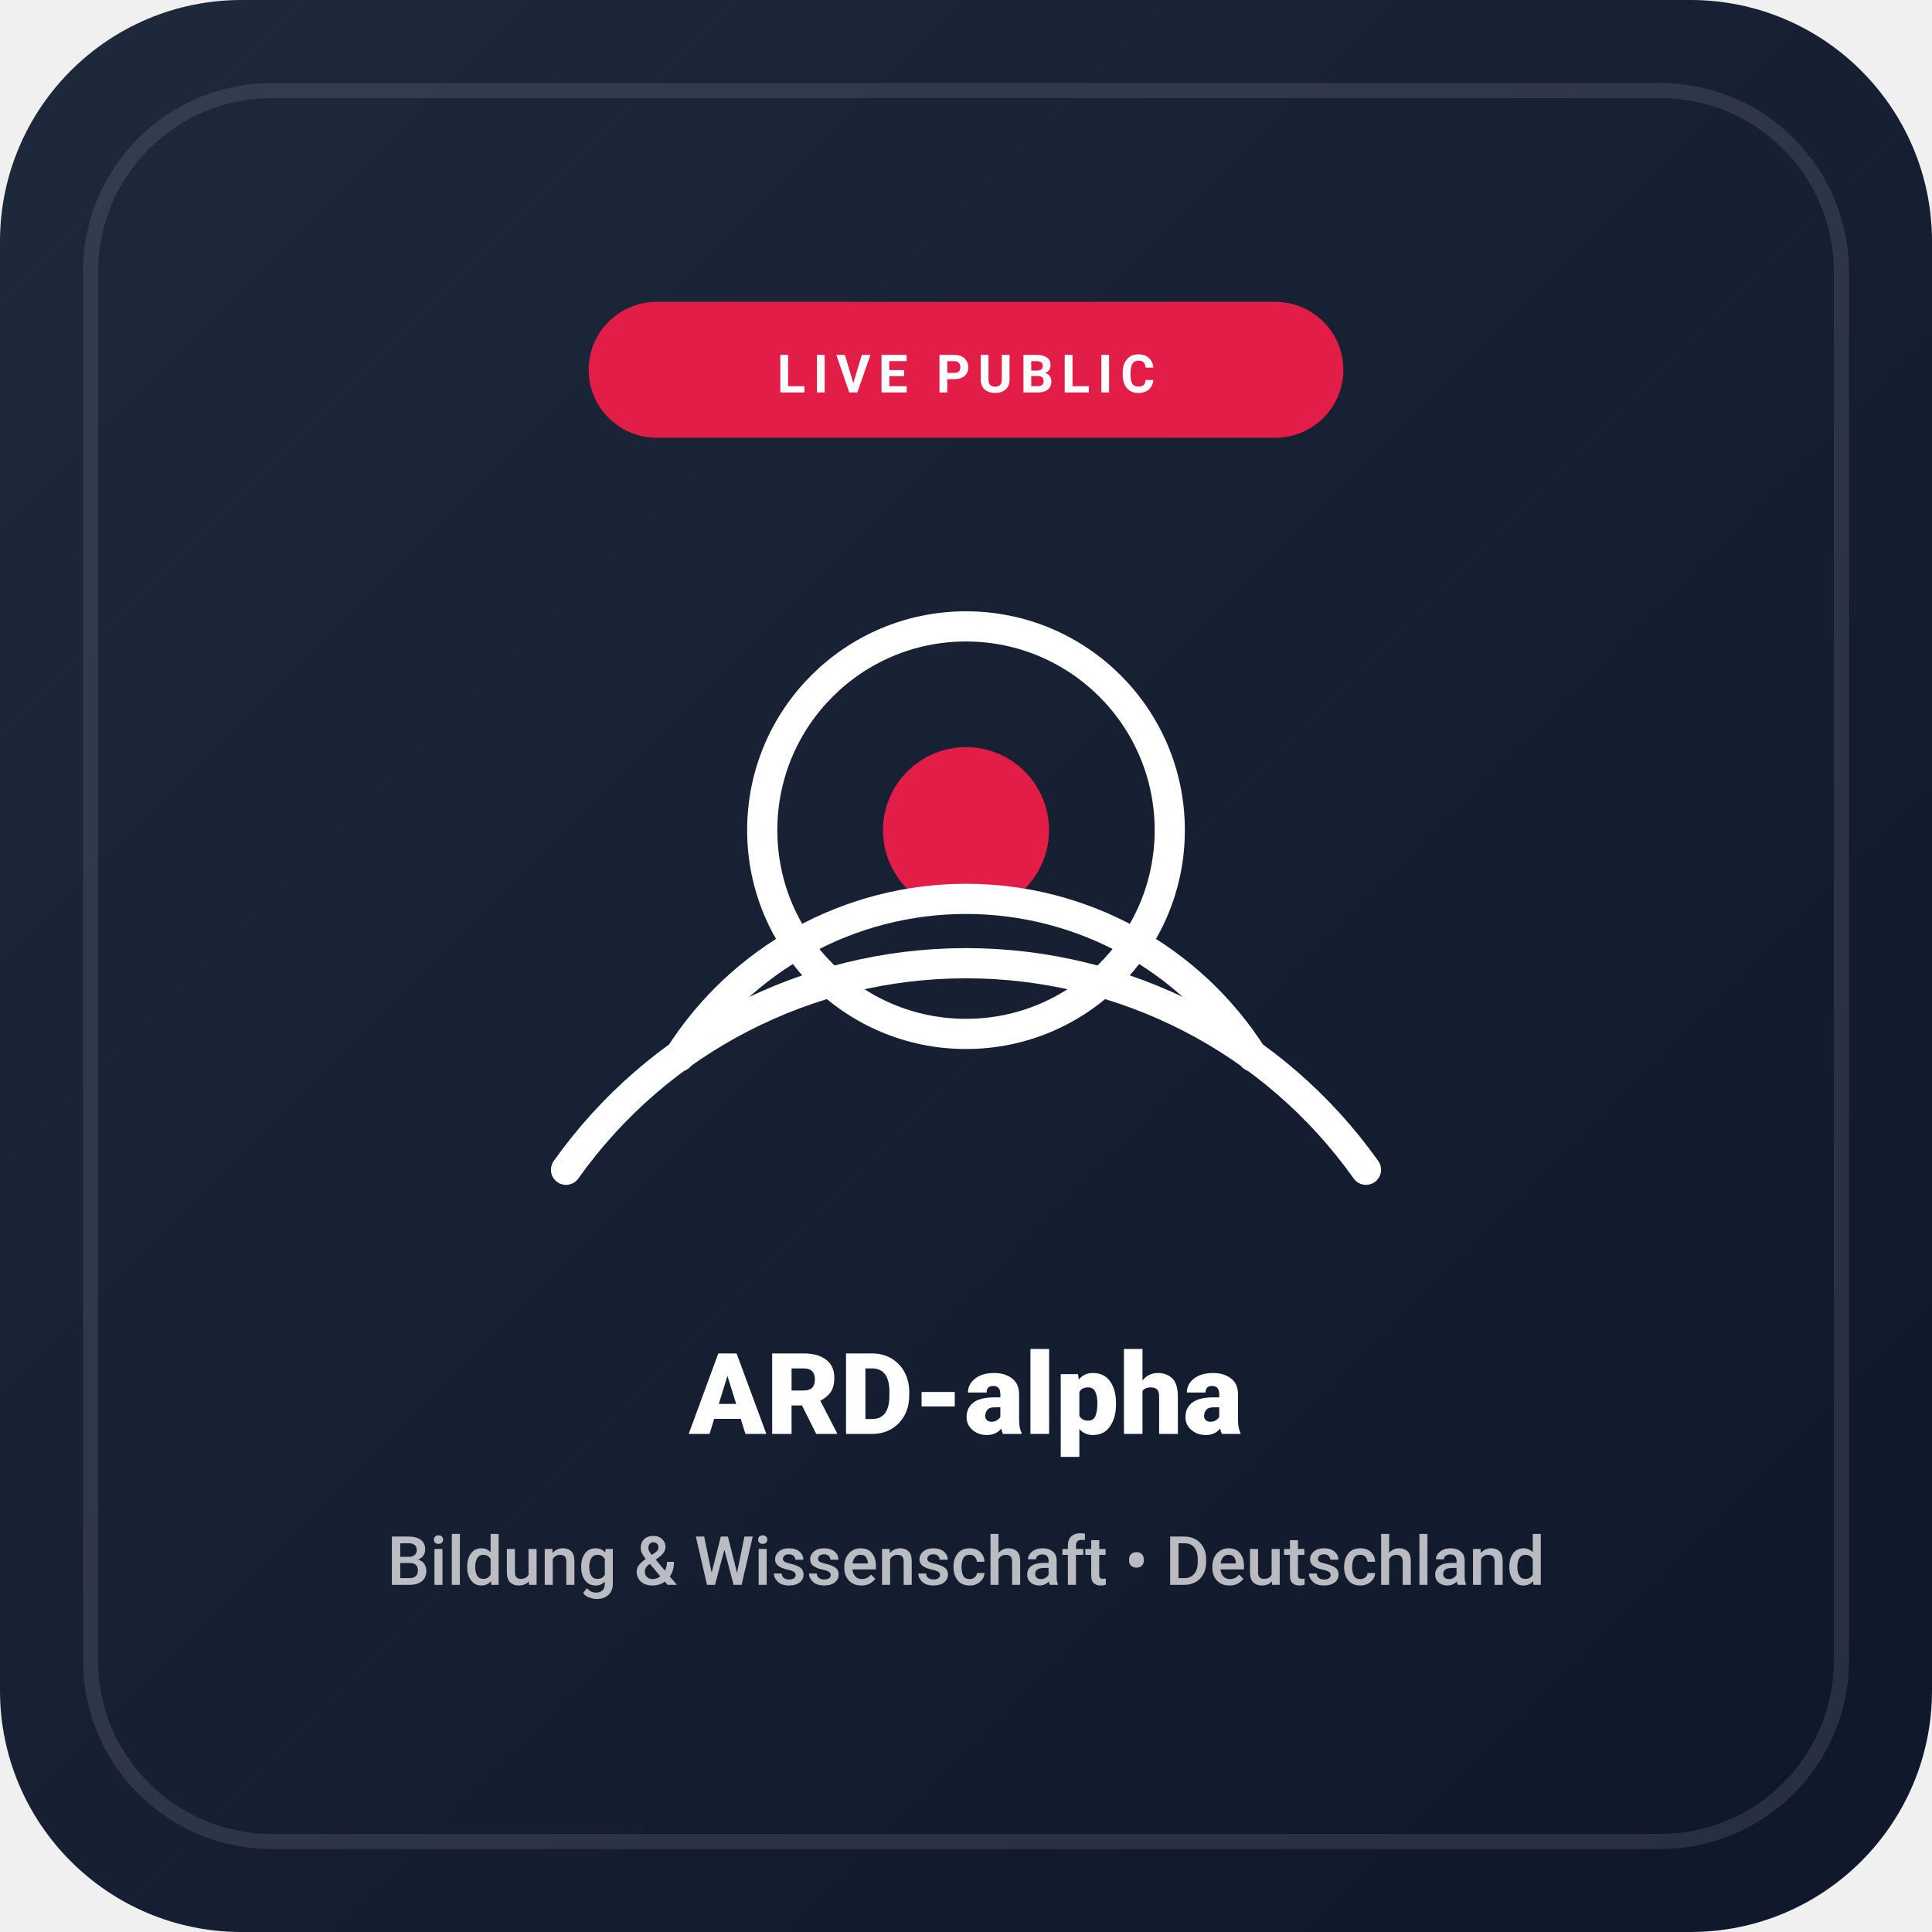
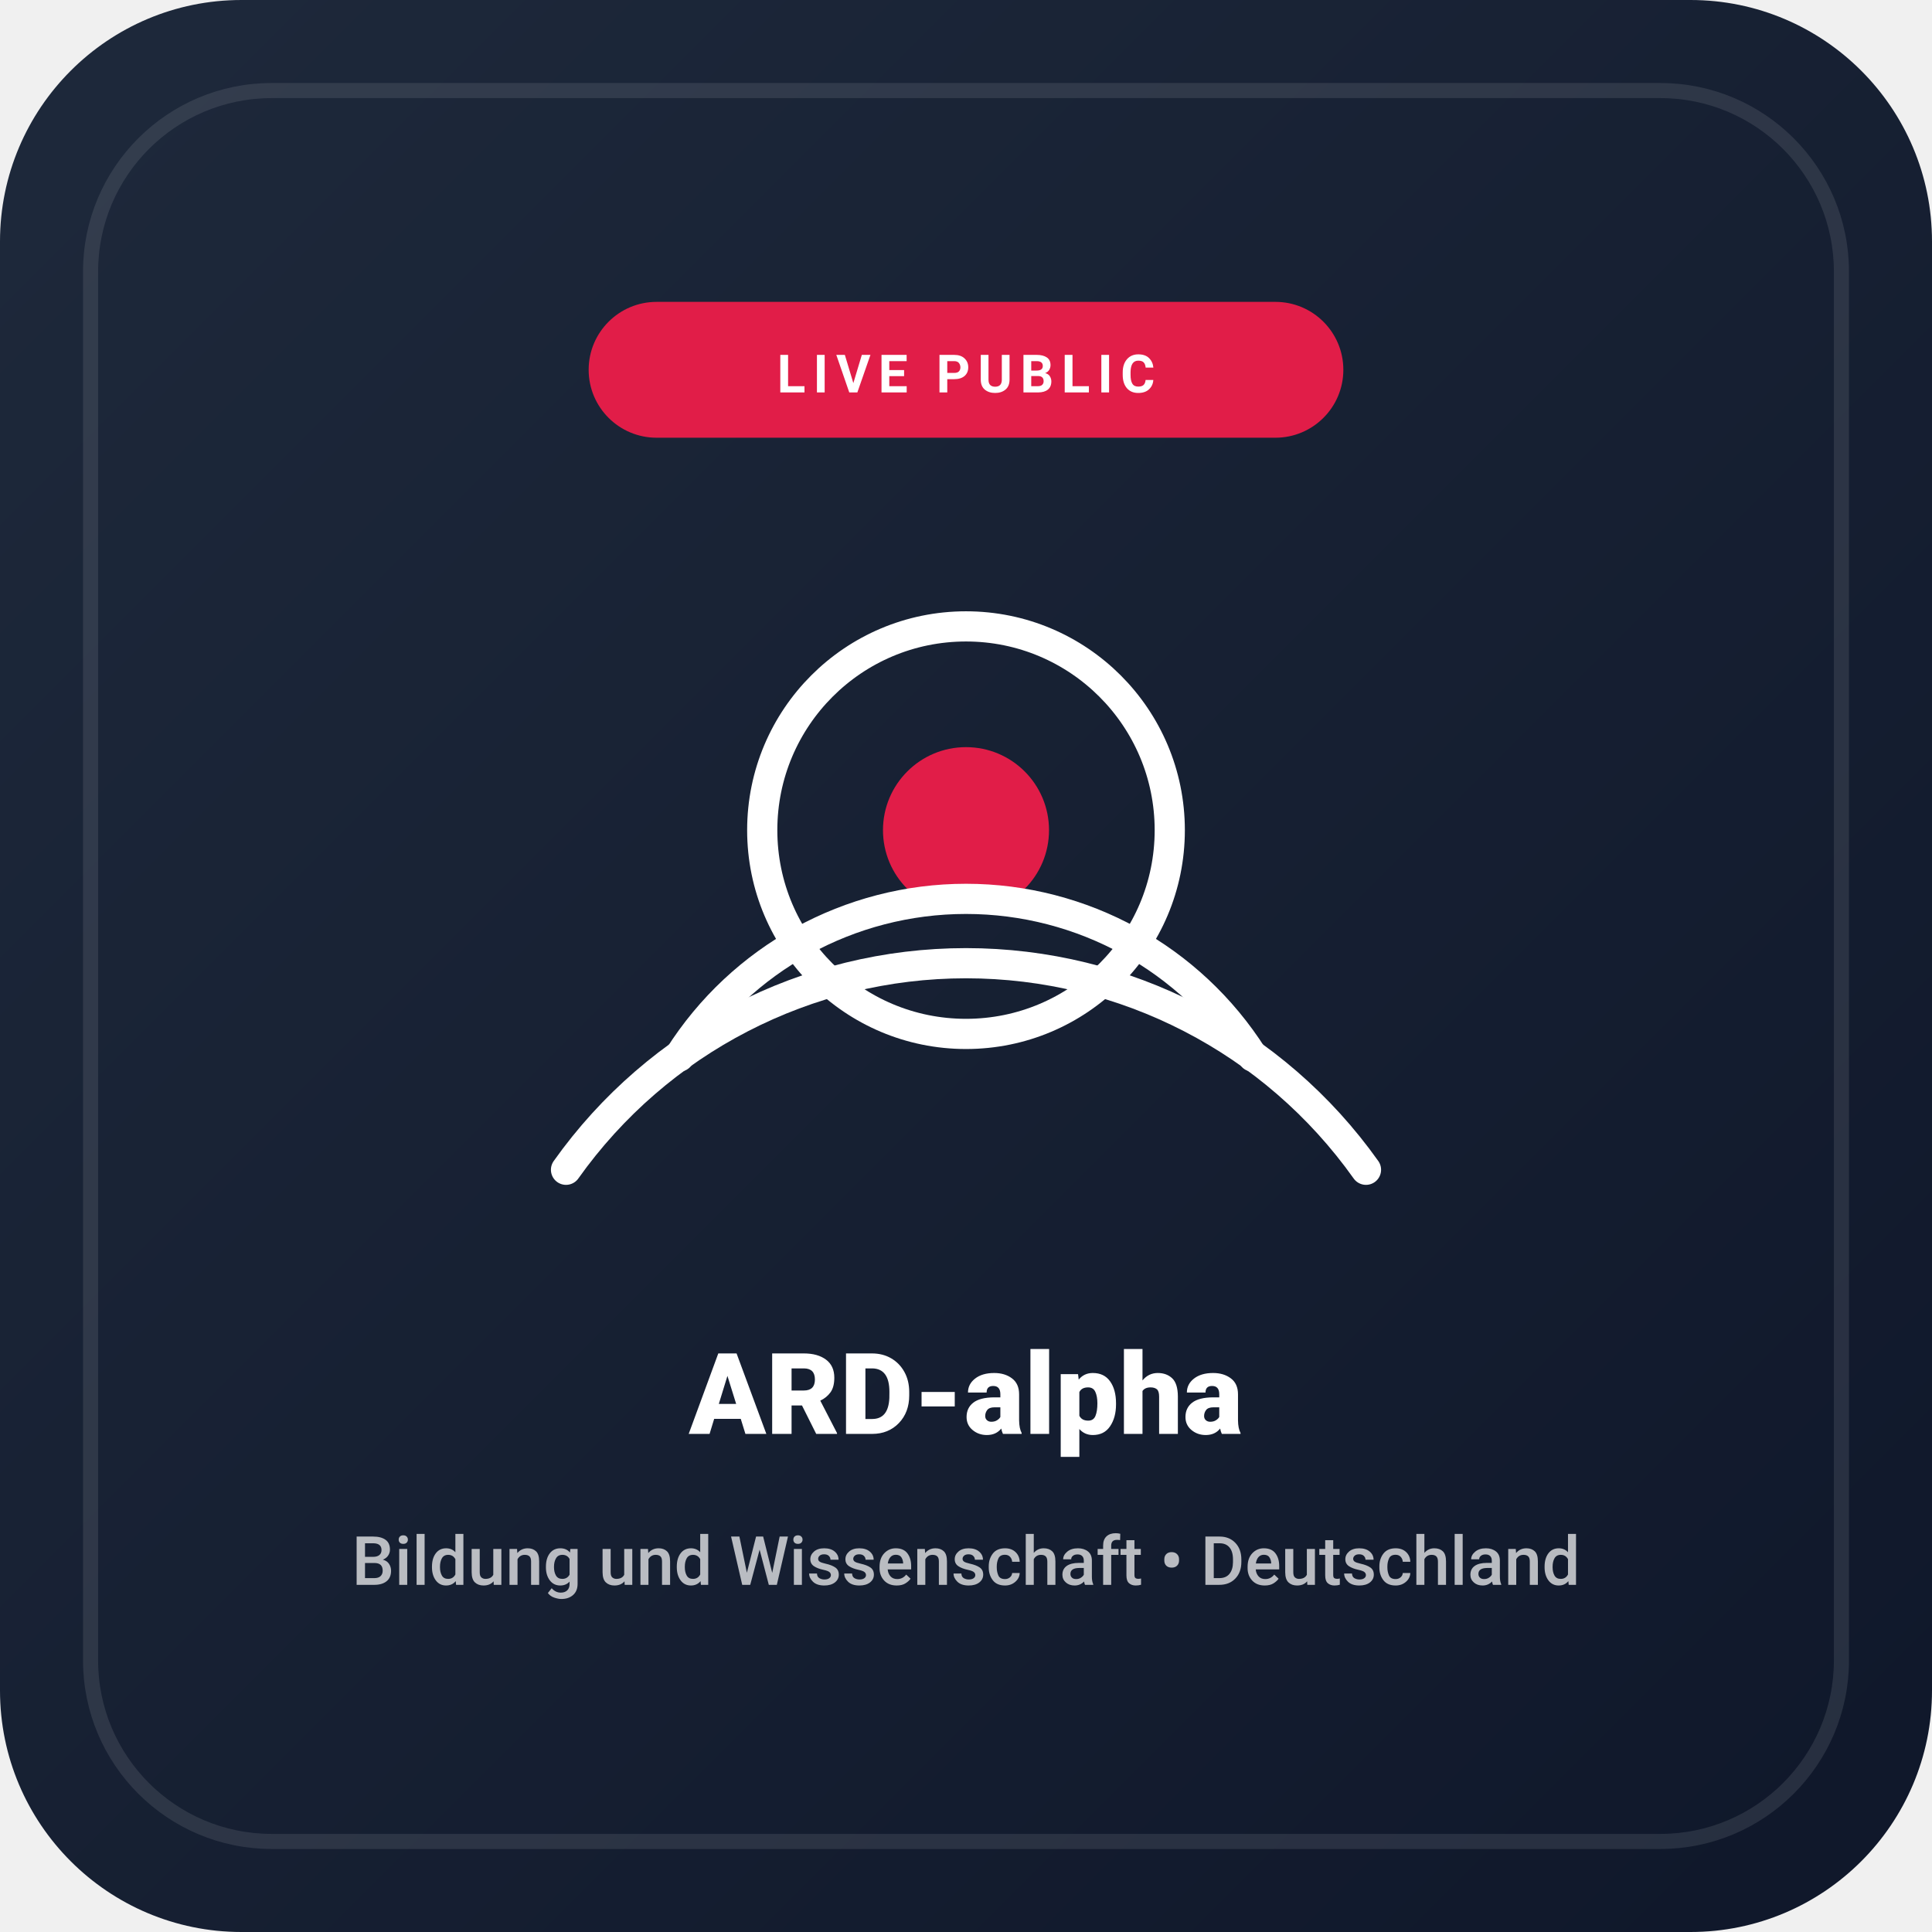
<svg xmlns="http://www.w3.org/2000/svg" width="512" height="512" viewBox="0 0 512 512">
  <defs>
    <linearGradient id="grad_ard_alpha" x1="0%" y1="0%" x2="100%" y2="100%">
      <stop offset="0%" stop-color="#1E293B" />
      <stop offset="100%" stop-color="#0F172A" />
    </linearGradient>
  </defs>
  <rect width="512" height="512" rx="64" fill="url(#grad_ard_alpha)" />
  <rect x="24" y="24" width="464" height="464" rx="48" fill="none" stroke="rgba(255,255,255,0.1)" stroke-width="4" />
  <rect x="156" y="80" width="200" height="36" rx="18" fill="#E11D48" />
  <text x="256" y="104" fill="#FFFFFF" font-family="-apple-system, BlinkMacSystemFont, 'Segoe UI', Roboto, Helvetica, Arial, sans-serif" font-size="14" font-weight="700" letter-spacing="2" text-anchor="middle">LIVE PUBLIC</text>
  <circle cx="256" cy="220" r="54" fill="none" stroke="#FFFFFF" stroke-width="8" />
  <circle cx="256" cy="220" r="22" fill="#E11D48" />
  <path d="M 180 280 A 90 90 0 0 1 332 280" fill="none" stroke="#FFFFFF" stroke-width="8" stroke-linecap="round" />
  <path d="M 150 310 A 130 130 0 0 1 362 310" fill="none" stroke="#FFFFFF" stroke-width="8" stroke-linecap="round" />
  <text x="256" y="380" fill="#FFFFFF" font-family="-apple-system, BlinkMacSystemFont, 'Segoe UI', Roboto, Helvetica, Arial, sans-serif" font-size="30" font-weight="800" text-anchor="middle">ARD-alpha</text>
-   <text x="256" y="420" fill="rgba(255,255,255,0.7)" font-family="-apple-system, BlinkMacSystemFont, 'Segoe UI', Roboto, Helvetica, Arial, sans-serif" font-size="18" font-weight="500" text-anchor="middle">Bildung &amp; Wissenschaft • Deutschland</text>
+   <text x="256" y="420" fill="rgba(255,255,255,0.7)" font-family="-apple-system, BlinkMacSystemFont, 'Segoe UI', Roboto, Helvetica, Arial, sans-serif" font-size="18" font-weight="500" text-anchor="middle">Bildung und Wissenschaft • Deutschland</text>
</svg>
